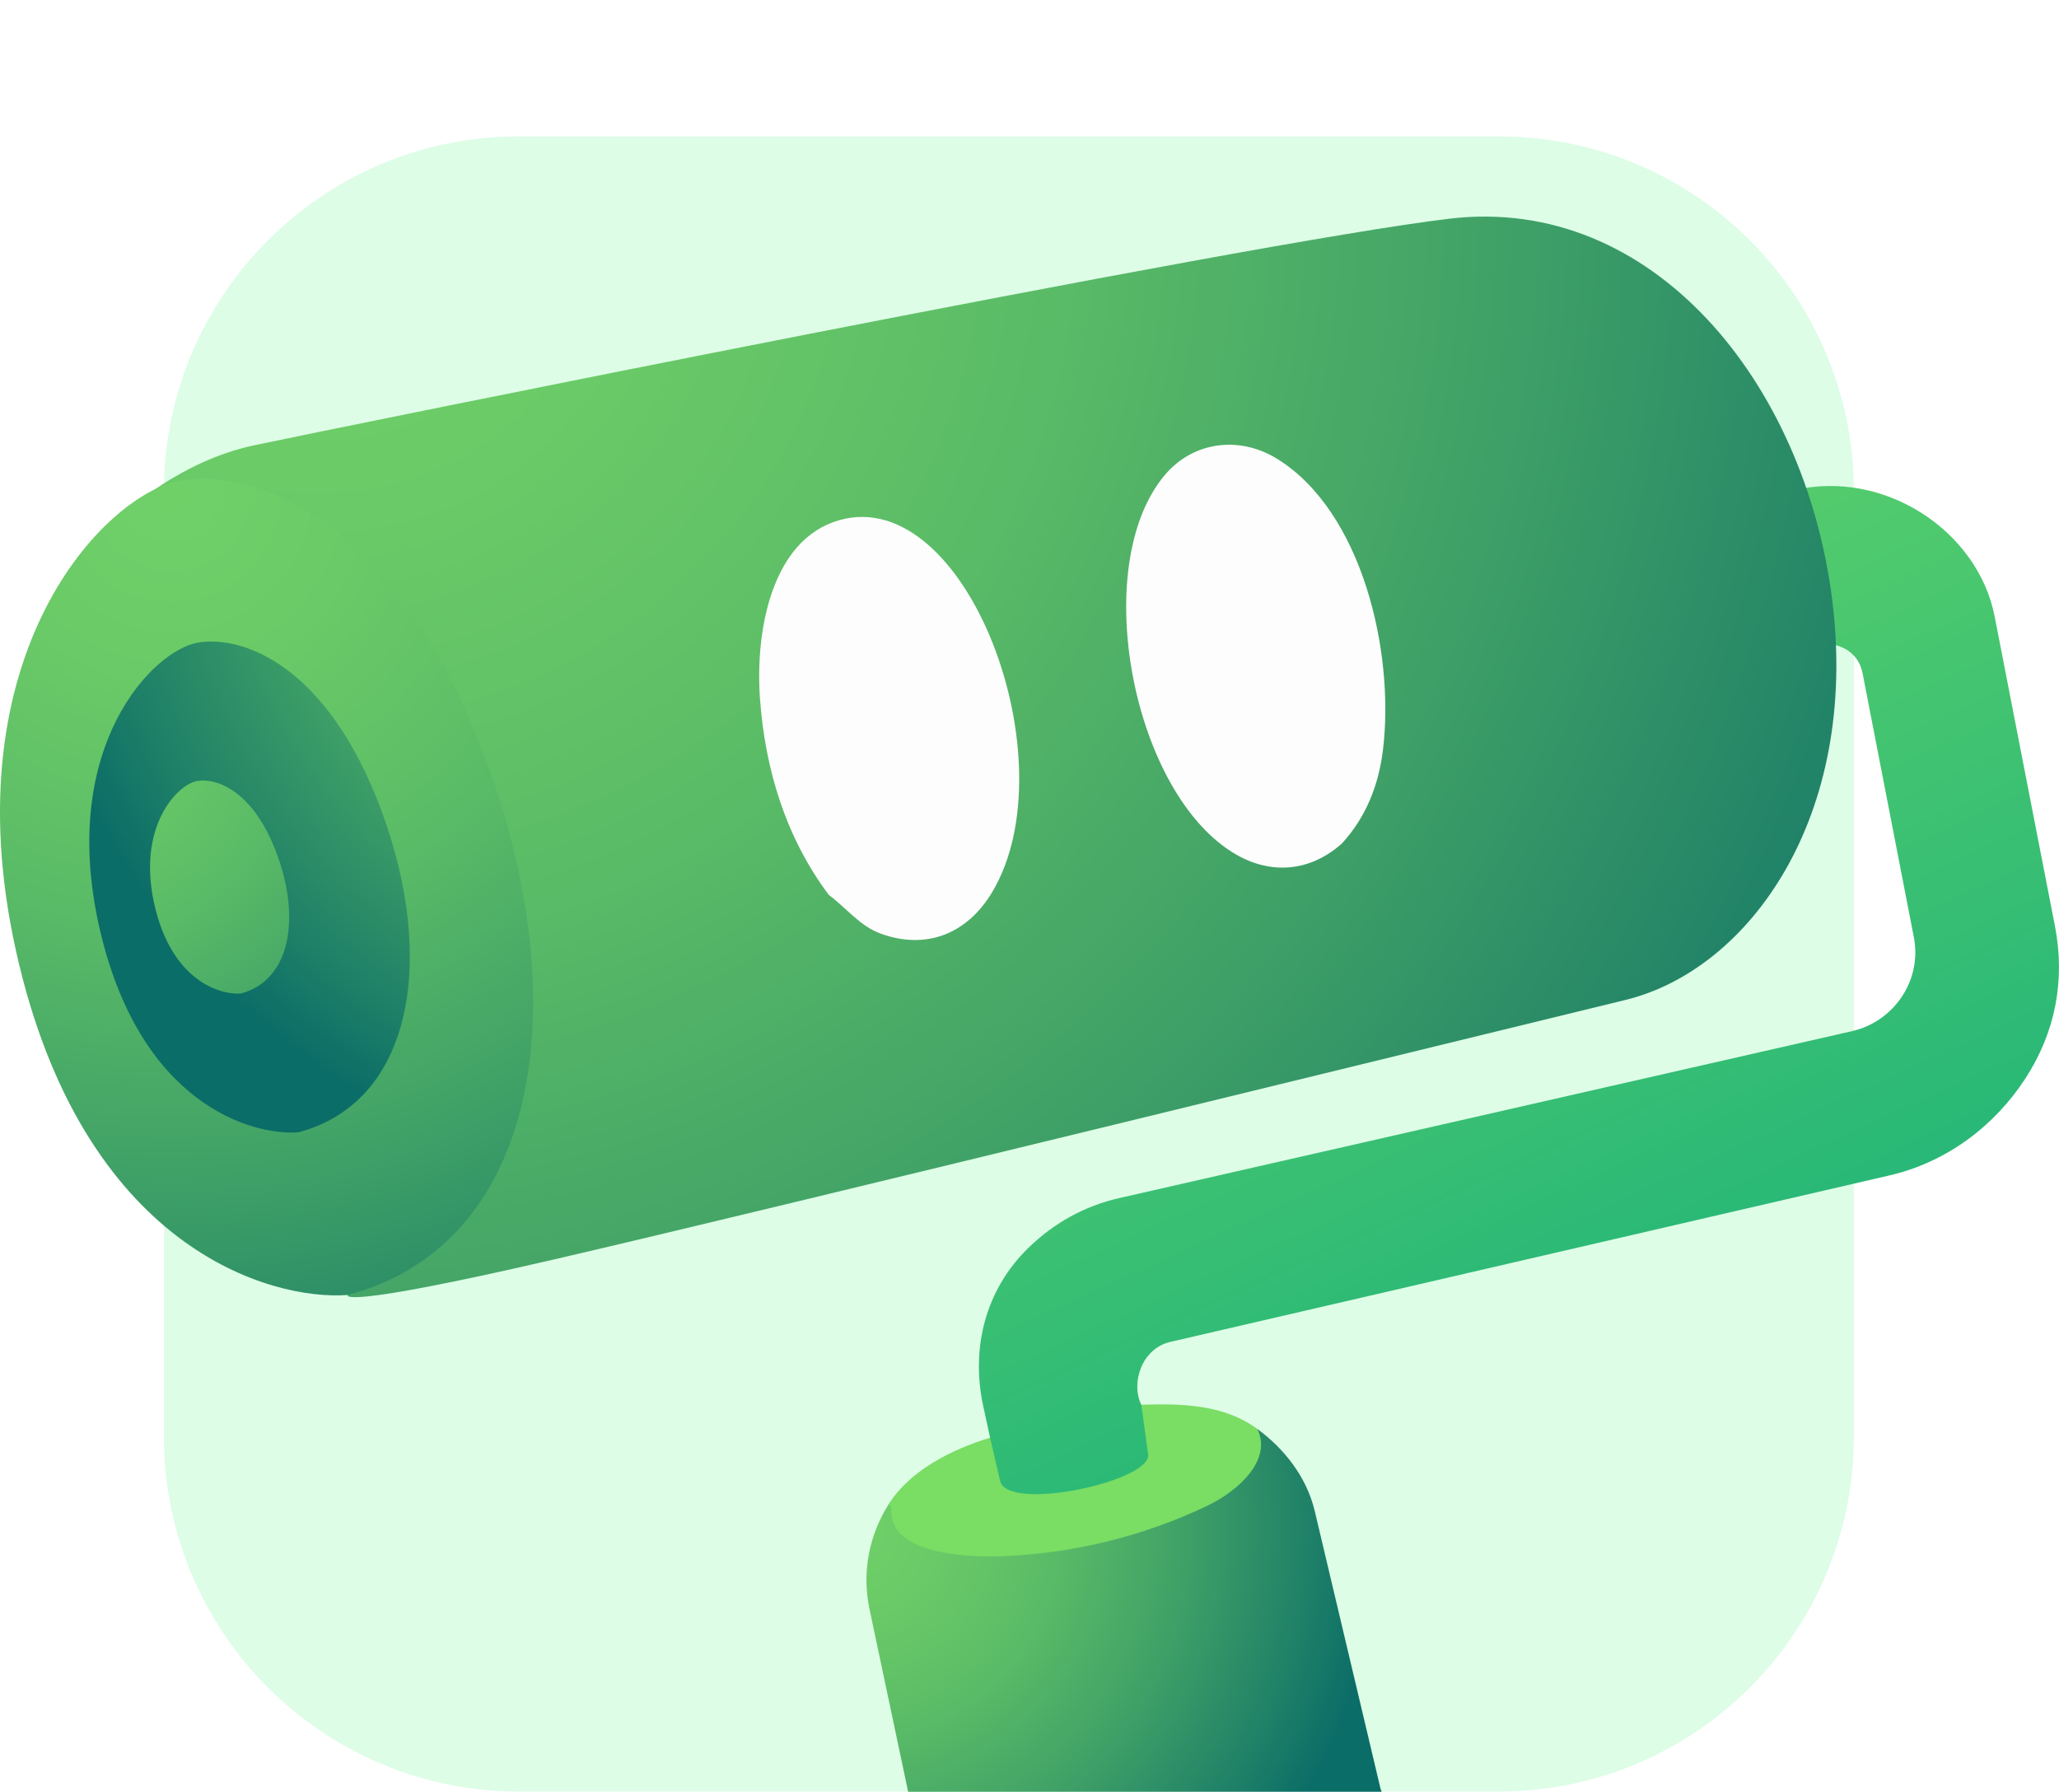
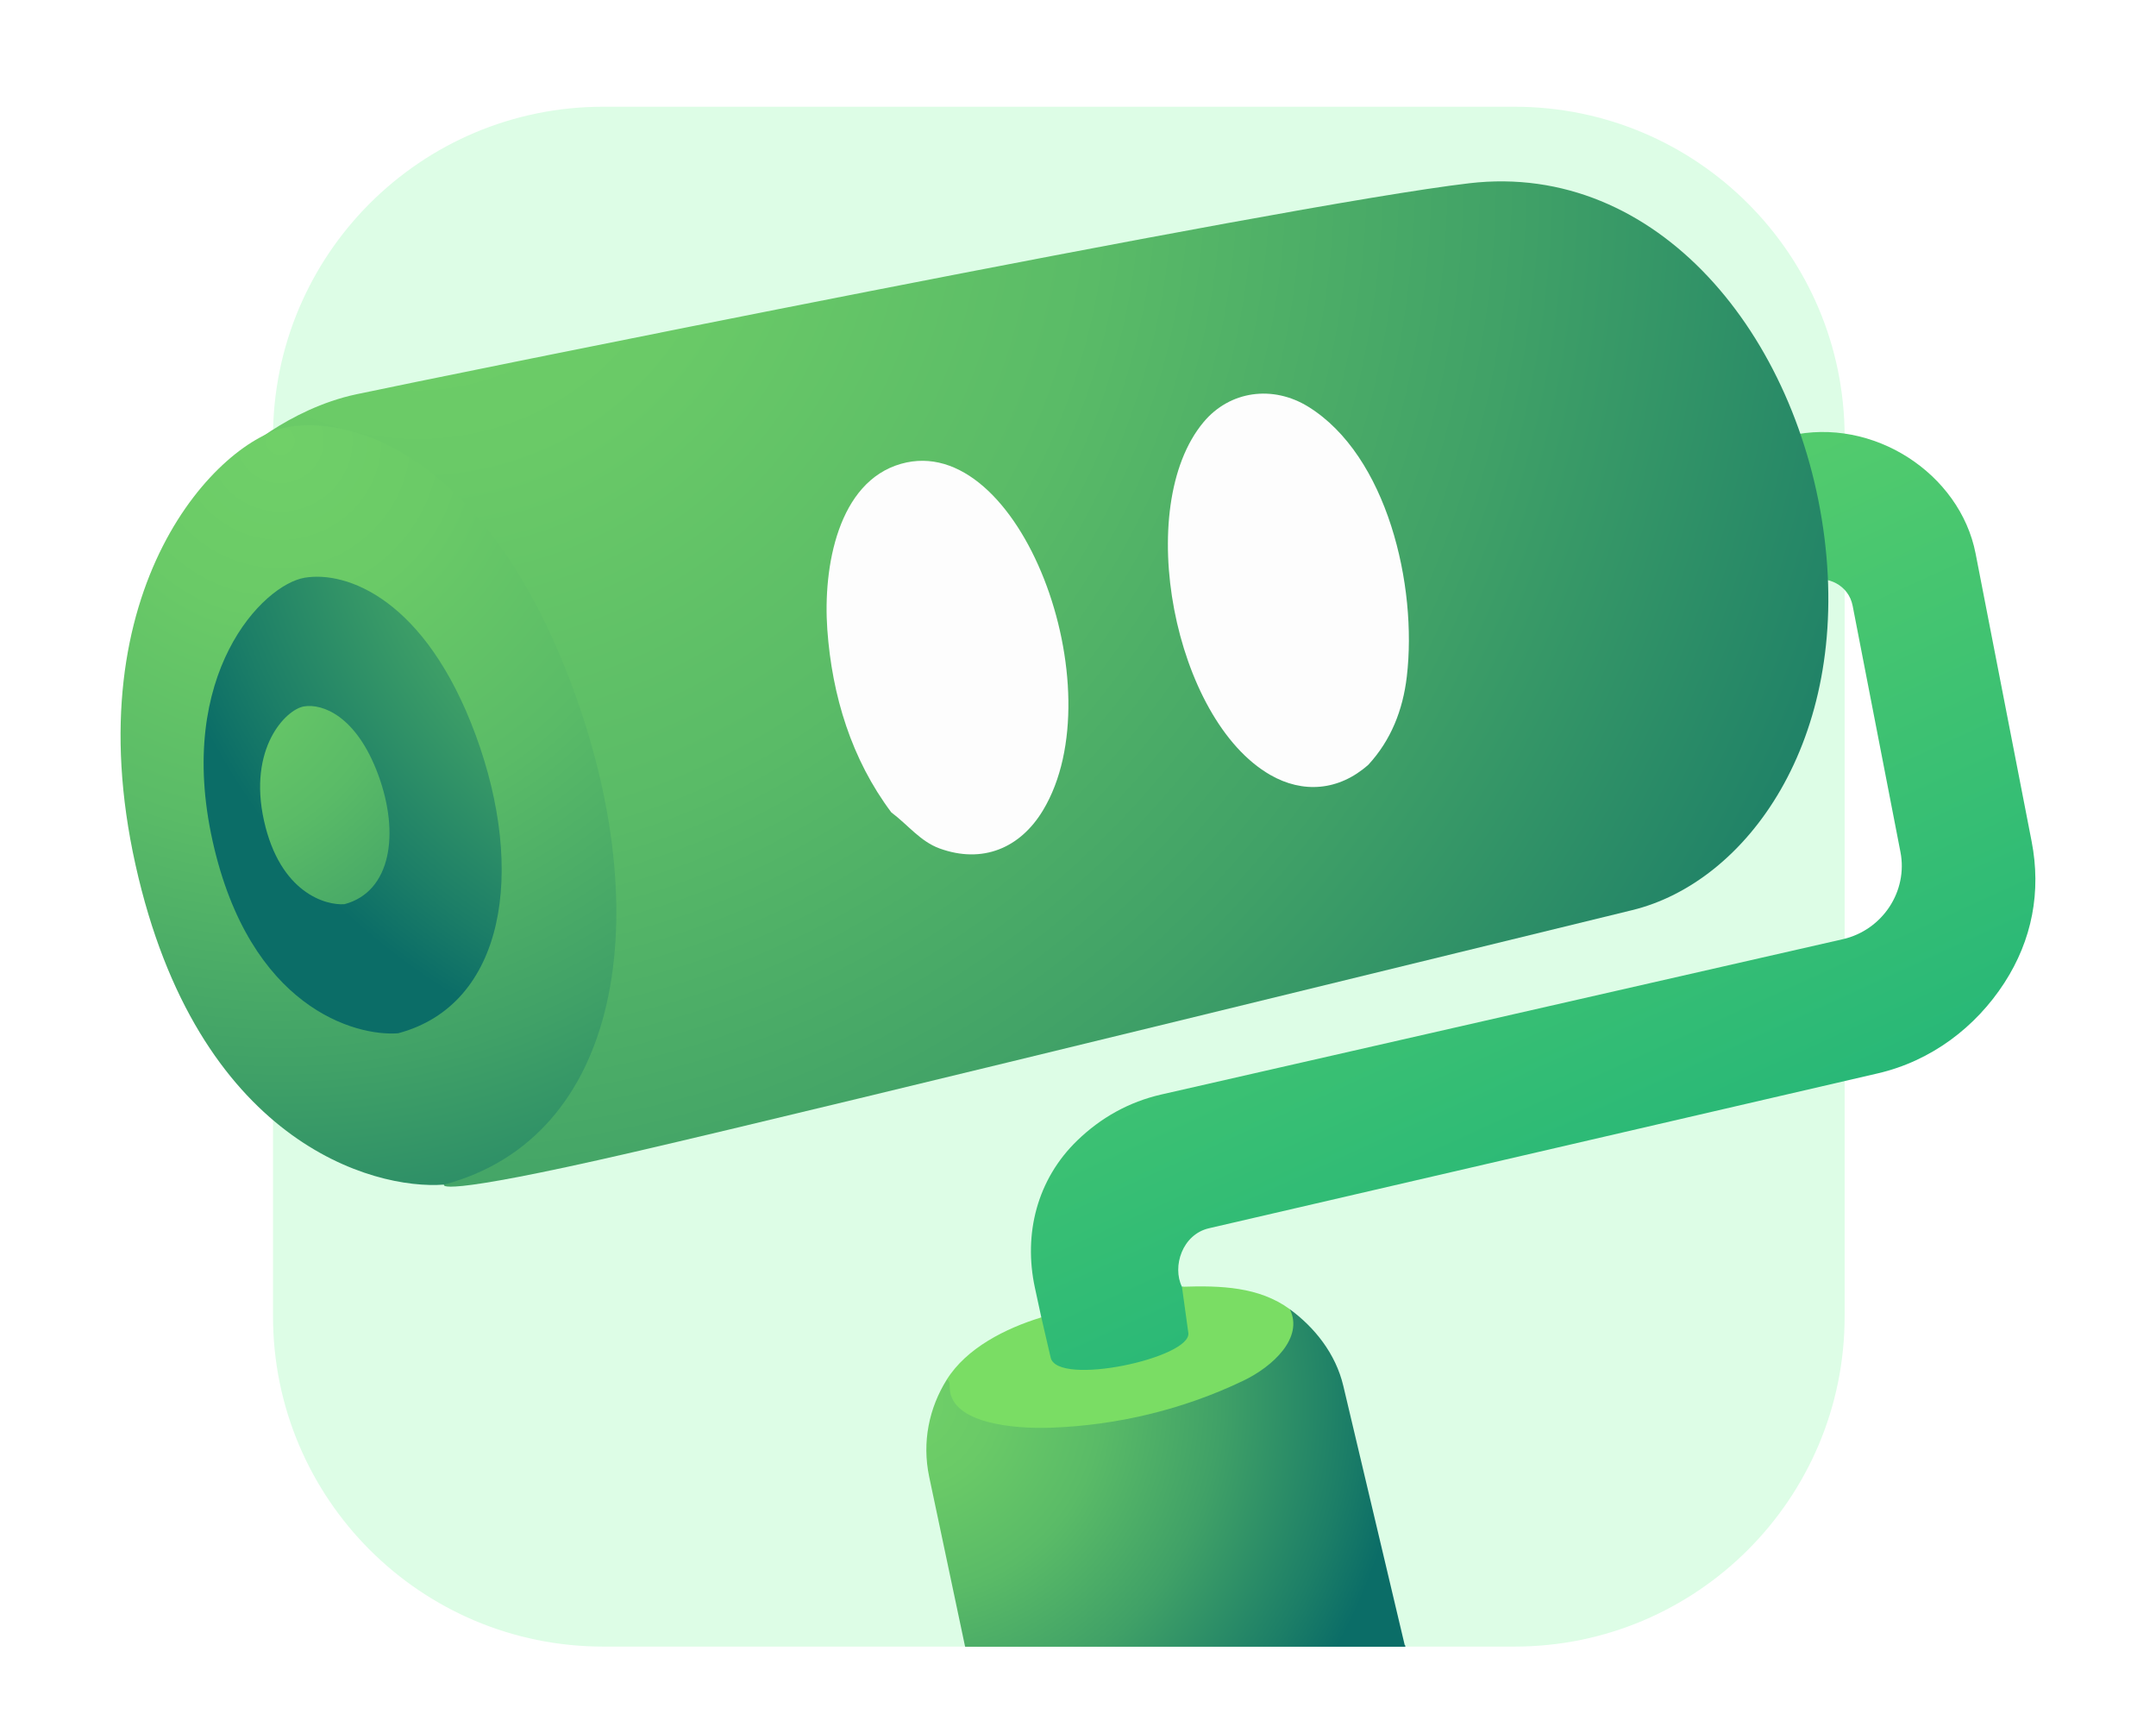
- <svg xmlns="http://www.w3.org/2000/svg" xmlns:xlink="http://www.w3.org/1999/xlink" id="Camada_2" data-name="Camada 2" viewBox="0 -150 2264.77 1970.76">
+ <svg xmlns="http://www.w3.org/2000/svg" xmlns:xlink="http://www.w3.org/1999/xlink" id="Camada_2" data-name="Camada 2" viewBox="-142.6 -126.2 2550 2041.4">
  <defs>
    <style>
      .cls-1 {
        fill: #ddfde6;
      }

      .cls-2 {
        fill: url(#Gradiente_sem_nome_61-3);
      }

      .cls-3 {
        fill: url(#Gradiente_sem_nome_61);
      }

      .cls-4 {
        fill: url(#Gradiente_sem_nome_37);
      }

      .cls-5 {
        fill: url(#Gradiente_sem_nome_61-4);
      }

      .cls-6 {
        fill: url(#Gradiente_sem_nome_61-2);
      }

      .cls-7 {
        fill: url(#Gradiente_sem_nome_37-2);
      }

      .cls-8 {
        fill: url(#Gradiente_sem_nome_61-5);
      }

      .cls-9 {
        fill: #fdfdfd;
      }
    
      .sombra { fill: #000; transform-box: fill-box; transform-origin: 50% 50%; }
      .corpo, .olho { transform-box: fill-box; }
      .corpo { transform-origin: 50% 100%; }
      .olho { transform-origin: 50% 50%; animation: piscar 5.3s infinite; }
      @keyframes piscar {
        0%, 38%, 42%, 79%, 81.5%, 84%, 100% { transform: scaleY(1); }
        40%, 80.5%, 83% { transform: scaleY(0.06); }
      }
      @keyframes flutuar {
        0%, 100% { transform: translateY(0) rotate(0deg); }
        25% { transform: translateY(-70px) rotate(-1.5deg); }
        50% { transform: translateY(-120px) rotate(0deg); }
        75% { transform: translateY(-60px) rotate(1.5deg); }
      }
      @keyframes sombra-flutuar {
        0%, 100% { transform: scaleX(1); opacity: 0.22; }
        50% { transform: scaleX(0.8); opacity: 0.12; }
      }
      @media (prefers-reduced-motion: reduce) { * { animation: none !important; } }

      .corpo { animation: flutuar 3.2s ease-in-out infinite; }
      .sombra { animation: sombra-flutuar 3.2s ease-in-out infinite; }
      .olhos { animation: olhar 9s ease-in-out infinite; }
      @keyframes olhar {
        0%, 14% { transform: translate(0, 0); }
        17%, 33% { transform: translate(-70px, 15px); }
        36%, 50% { transform: translate(0, 0); }
        53%, 70% { transform: translate(70px, -25px); }
        73%, 84% { transform: translate(30px, 30px); }
        87%, 100% { transform: translate(0, 0); }
      }
    </style>
    <radialGradient id="Gradiente_sem_nome_61" data-name="Gradiente sem nome 61" cx="931.92" cy="1530.99" fx="931.92" fy="1530.99" r="584.15" gradientUnits="userSpaceOnUse">
      <stop offset="0" stop-color="#70d068" />
      <stop offset=".17" stop-color="#6aca67" />
      <stop offset=".39" stop-color="#5abb67" />
      <stop offset=".63" stop-color="#40a167" />
      <stop offset=".89" stop-color="#1c7e67" />
      <stop offset="1" stop-color="#0b6d67" />
    </radialGradient>
    <linearGradient id="Gradiente_sem_nome_37" data-name="Gradiente sem nome 37" x1="1197.79" y1="20.23" x2="1926.73" y2="1616.97" gradientUnits="userSpaceOnUse">
      <stop offset="0" stop-color="#7add64" />
      <stop offset="1" stop-color="#13ae7c" />
    </linearGradient>
    <linearGradient id="Gradiente_sem_nome_37-2" data-name="Gradiente sem nome 37" x1="1227.64" y1="1553.64" x2="1841.66" y2="2645.75" xlink:href="#Gradiente_sem_nome_37" />
    <radialGradient id="Gradiente_sem_nome_61-2" data-name="Gradiente sem nome 61" cx="351.17" cy="-40.57" fx="351.17" fy="-40.57" r="2070.44" gradientTransform="translate(0 116.46) scale(1 .98)" xlink:href="#Gradiente_sem_nome_61" />
    <radialGradient id="Gradiente_sem_nome_61-3" data-name="Gradiente sem nome 61" cx="188.81" cy="284.13" fx="188.81" fy="284.13" r="1206.98" gradientTransform="translate(0 116.46) scale(1 .98)" xlink:href="#Gradiente_sem_nome_61" />
    <radialGradient id="Gradiente_sem_nome_61-4" data-name="Gradiente sem nome 61" cx="815.87" cy="273.54" fx="815.87" fy="273.54" r="800.91" gradientTransform="translate(0 116.46) scale(1 .98)" xlink:href="#Gradiente_sem_nome_61" />
    <radialGradient id="Gradiente_sem_nome_61-5" data-name="Gradiente sem nome 61" cx="45.87" cy="501.19" fx="45.87" fy="501.19" r="747.16" gradientTransform="translate(0 116.46) scale(1 .98)" xlink:href="#Gradiente_sem_nome_61" />
    <clipPath id="recorte-fundo">
-       <rect x="-200" y="-400" width="2664.77" height="1800" />
+       <rect x="-20000" y="-20000" width="40000" height="21400" />
      <rect x="180.31" y="0" width="1858.83" height="1820.76" rx="390.56" ry="390.56" />
    </clipPath>
  </defs>
  <g id="Camada_1-2" data-name="Camada 1">
    <g>
      <rect class="cls-1 fundo" x="180.31" y="0" width="1858.83" height="1820.76" rx="390.56" ry="390.56" />
      <g clip-path="url(#recorte-fundo)">
        <g class="corpo">
          <path class="cls-3" d="M998.85,1819 L1519.24,1819 L1540,1905 L1017,1905 Z" />
          <ellipse class="cls-3" cx="1278.5" cy="1905" rx="261.5" ry="38" />
          <path class="cls-3" d="M1519.24,1820.76h-520.39l-42.44-200.7c-8.75-41.4-.03-81.77,20.89-115.15,2.88-1.38,5.59-1.39,8.07.36.74,22.45,10.38,33.04,31.57,40.71,87.54,31.7,248.89-11.04,325.19-54.55,20.67-11.78,45.75-38.71,36.7-63.65l4.14-5.9c29.07,21.33,54.15,52.26,63.24,90.65l73.03,308.23Z" />
          <path class="cls-4" d="M1255.34,1395.27c2.45.31,6.14.78,6.58,2.54,3.12,12.36,9.23,54.18,3.64,63.12-16.9,27.03-135.19,50.94-161.15,32.21-11.97-8.63-18.97-41.44-20.46-56.22l5.07-5.41-7.56-34.93c-13.81-63.83,2.55-128.41,50.23-174.4,27.6-26.62,60.66-45.43,99.52-54.28l805.68-183.54c47.18-10.75,77.25-56.85,68.28-103.04l-56.54-291.16c-4.81-24.78-29.83-36.15-51.19-29.88.01-57.74-8.84-115.29-23.73-171.16,99.28-23.05,201.94,44.83,220.31,139.14l66.27,340.39c11.56,59.39.58,116.63-32.24,167.31-33.94,52.4-86.43,92.37-149.8,107.04l-790.92,183.11c-31.73,7.35-43.67,45.32-32.01,69.18Z" />
          <path class="cls-7" d="M1382.97,1421.88c16.58,33.73-20.18,67.83-55.11,84.54-70.41,33.67-147.45,52.48-226.26,55.5-46.4,1.78-117.57-5.37-120.82-45.3-.39-4.78.59-9.83-3.48-11.71,23.18-36.99,69-60.37,111.73-73.4l11.04,47.54c8.05,34.68,166.91.33,162.82-29.25l-7.54-54.52c45.61-1.53,91.24-.09,127.63,26.6Z" />
          <path class="cls-6" d="M382.59,1274.5s-15.54,16.92,224.46-38.54c240-55.45,1044.71-253.01,1180.59-285.94,135.88-32.93,257.65-201.02,227.65-440.17-30-239.15-197.65-445.37-420-419.38S359.99,322.69,278.81,340.02c-81.18,17.33-140.59,73.36-140.59,73.36l244.37,861.12Z" />
          <path class="cls-2" d="M382.59,1274.5c210.33-56.01,251.51-318.26,152.68-586.29-98.82-268.03-254.12-323.49-336.47-309.62-82.35,13.86-254.12,189.47-181.18,517.58,72.94,328.11,280.88,384.77,364.97,378.34Z" />
          <g class="segue" style="transition: transform .15s ease-out">
            <g class="olhos">
              <path class="cls-9 olho" d="M1475.81,778.05c-34.86,30.94-77.45,34.23-116.11,11.97-113.77-65.48-162.64-316.78-78.8-417.09,31.12-37.23,82.04-44.12,123.99-18.13,93.2,57.75,129.13,211.43,116.4,319.13-4.68,39.53-18.64,74.98-45.47,104.12Z" />
              <path class="cls-9 olho" d="M1090.96,832c-27.04,44.83-71.63,63.39-122.29,45.02-22.71-8.24-37.21-27.78-57.08-42.65-46.96-62.59-70.11-137.77-75.7-216.27-5.28-74.15,12.8-174.69,87.2-195.88,140.45-39.99,254.51,266.16,167.87,409.78Z" />
            </g>
          </g>
          <path class="cls-5" d="M328.25,1095.58c126.46-33.68,151.22-191.35,91.8-352.51-59.42-161.15-152.79-194.49-202.3-186.16-49.51,8.34-152.79,113.92-108.93,311.19,43.86,197.27,168.88,231.34,219.43,227.47Z" />
          <path class="cls-8" d="M264.89,942.91c54.9-14.62,65.64-83.07,39.85-153.02-25.79-69.96-66.33-84.43-87.82-80.81-21.49,3.62-66.33,49.45-47.29,135.09,19.04,85.64,73.31,100.43,95.26,98.75Z" />
        </g>
      </g>
    </g>
  </g>
</svg>
